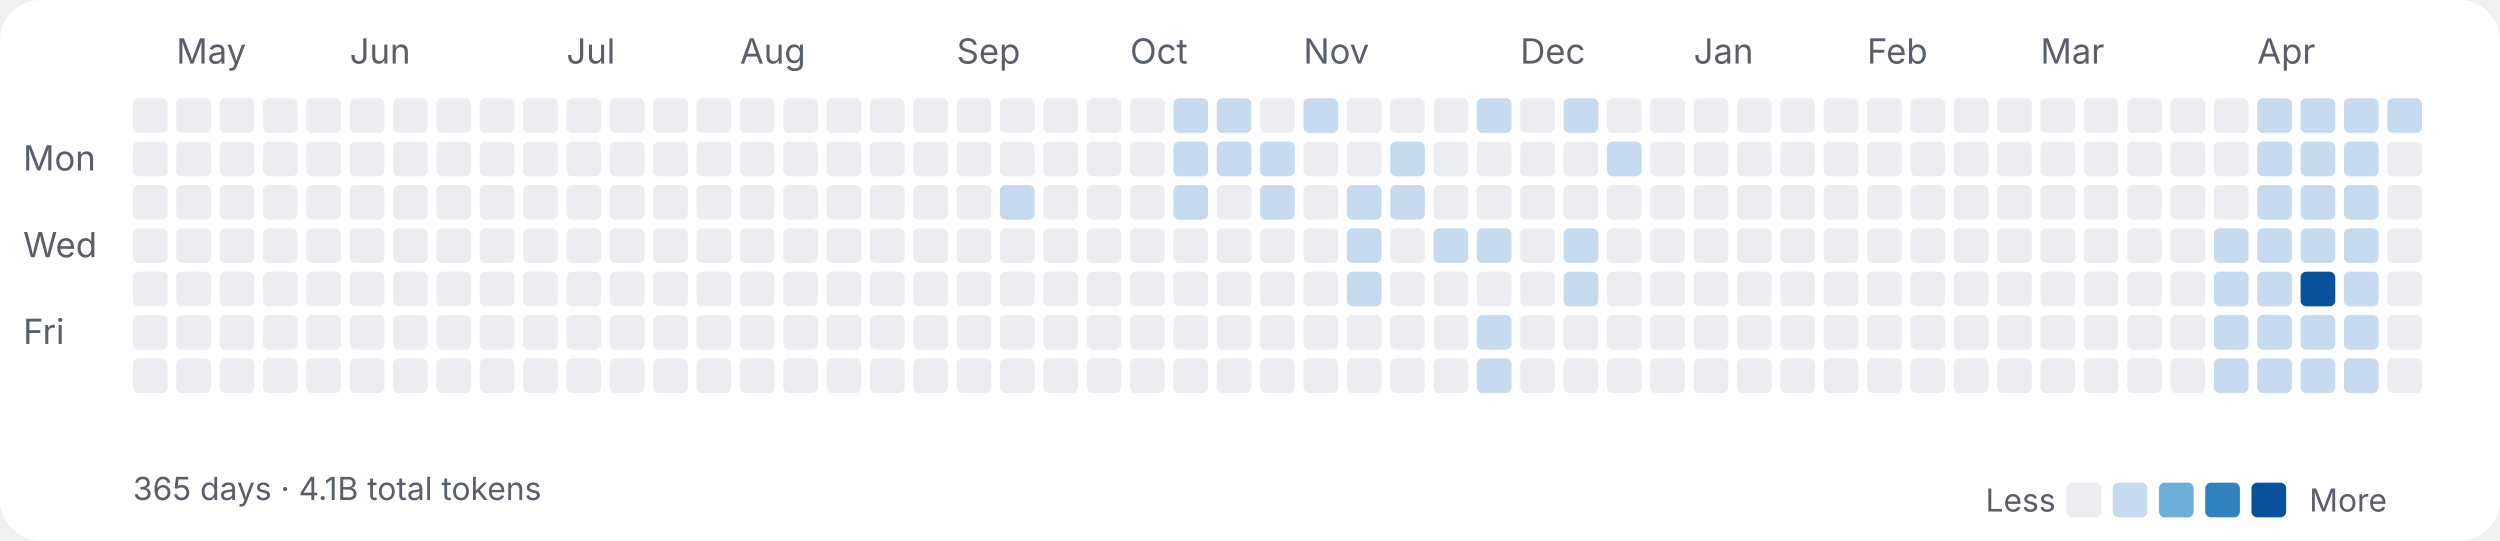
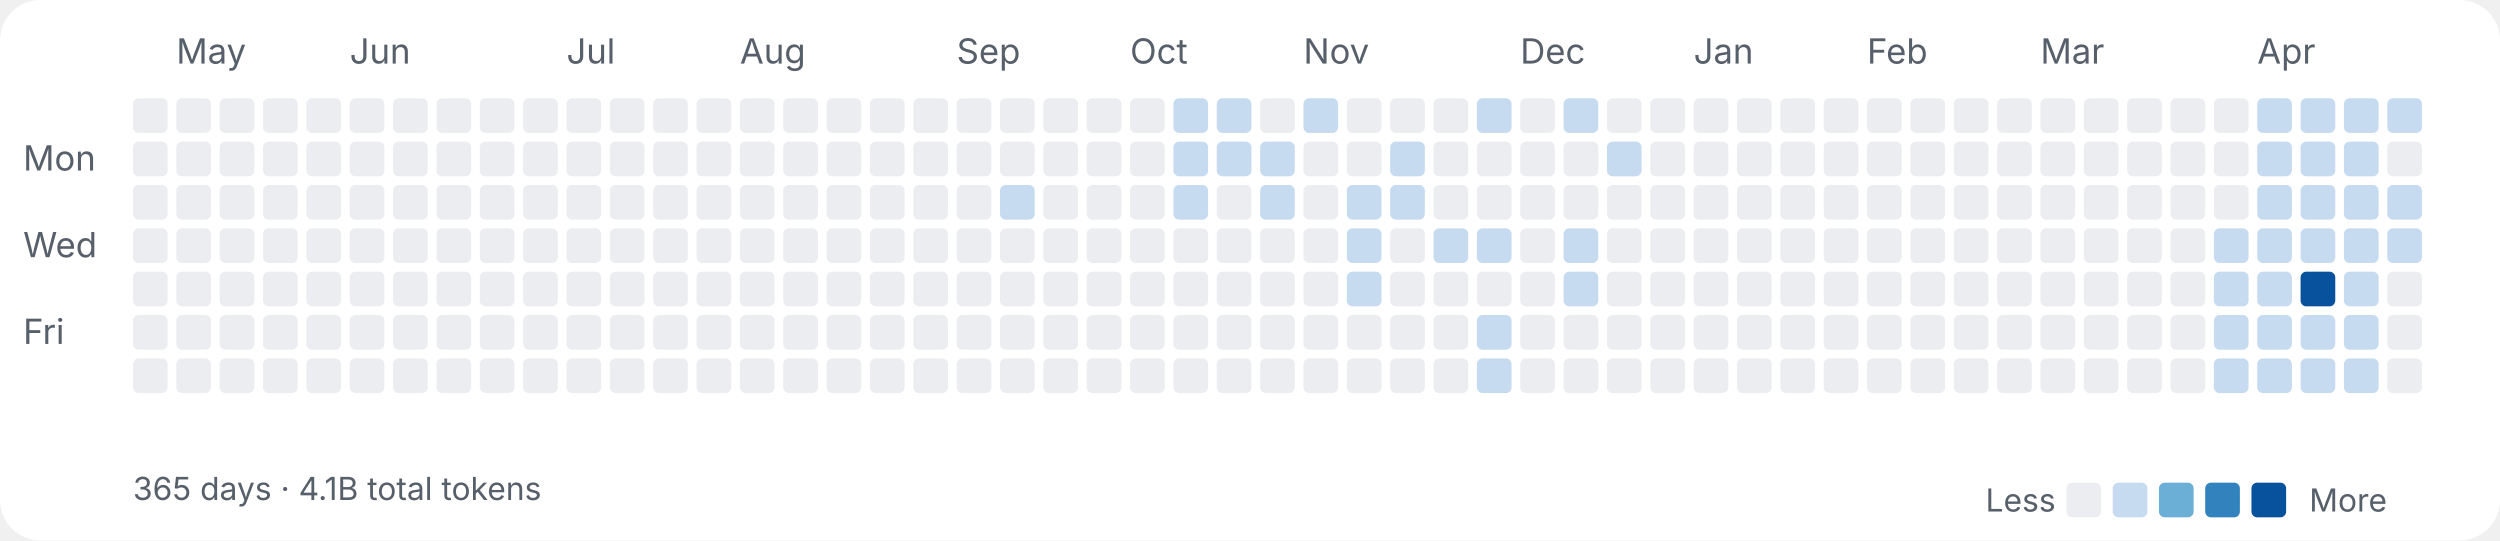
<svg xmlns="http://www.w3.org/2000/svg" width="865" height="187" viewBox="0 0 865 187" fill="none">
  <style>
.label{font:12px ui-sans-serif,system-ui,-apple-system,sans-serif;fill:#57606a}
.sub{font:11px ui-sans-serif,system-ui,-apple-system,sans-serif;fill:#57606a}
</style>
  <rect width="100%" height="100%" rx="14" fill="#ffffff" />
  <text class="label" x="8" y="59">Mon</text>
  <text class="label" x="8" y="89">Wed</text>
  <text class="label" x="8" y="119">Fri</text>
  <rect x="46" y="34" width="12" height="12" rx="2" fill="#ebedf0" />
  <rect x="46" y="49" width="12" height="12" rx="2" fill="#ebedf0" />
  <rect x="46" y="64" width="12" height="12" rx="2" fill="#ebedf0" />
  <rect x="46" y="79" width="12" height="12" rx="2" fill="#ebedf0" />
  <rect x="46" y="94" width="12" height="12" rx="2" fill="#ebedf0" />
  <rect x="46" y="109" width="12" height="12" rx="2" fill="#ebedf0" />
  <rect x="46" y="124" width="12" height="12" rx="2" fill="#ebedf0" />
  <text class="label" x="61" y="22">May</text>
  <rect x="61" y="34" width="12" height="12" rx="2" fill="#ebedf0" />
  <rect x="61" y="49" width="12" height="12" rx="2" fill="#ebedf0" />
  <rect x="61" y="64" width="12" height="12" rx="2" fill="#ebedf0" />
  <rect x="61" y="79" width="12" height="12" rx="2" fill="#ebedf0" />
  <rect x="61" y="94" width="12" height="12" rx="2" fill="#ebedf0" />
  <rect x="61" y="109" width="12" height="12" rx="2" fill="#ebedf0" />
  <rect x="61" y="124" width="12" height="12" rx="2" fill="#ebedf0" />
  <rect x="76" y="34" width="12" height="12" rx="2" fill="#ebedf0" />
  <rect x="76" y="49" width="12" height="12" rx="2" fill="#ebedf0" />
  <rect x="76" y="64" width="12" height="12" rx="2" fill="#ebedf0" />
  <rect x="76" y="79" width="12" height="12" rx="2" fill="#ebedf0" />
  <rect x="76" y="94" width="12" height="12" rx="2" fill="#ebedf0" />
  <rect x="76" y="109" width="12" height="12" rx="2" fill="#ebedf0" />
  <rect x="76" y="124" width="12" height="12" rx="2" fill="#ebedf0" />
  <rect x="91" y="34" width="12" height="12" rx="2" fill="#ebedf0" />
  <rect x="91" y="49" width="12" height="12" rx="2" fill="#ebedf0" />
  <rect x="91" y="64" width="12" height="12" rx="2" fill="#ebedf0" />
  <rect x="91" y="79" width="12" height="12" rx="2" fill="#ebedf0" />
  <rect x="91" y="94" width="12" height="12" rx="2" fill="#ebedf0" />
  <rect x="91" y="109" width="12" height="12" rx="2" fill="#ebedf0" />
  <rect x="91" y="124" width="12" height="12" rx="2" fill="#ebedf0" />
  <rect x="106" y="34" width="12" height="12" rx="2" fill="#ebedf0" />
  <rect x="106" y="49" width="12" height="12" rx="2" fill="#ebedf0" />
  <rect x="106" y="64" width="12" height="12" rx="2" fill="#ebedf0" />
  <rect x="106" y="79" width="12" height="12" rx="2" fill="#ebedf0" />
  <rect x="106" y="94" width="12" height="12" rx="2" fill="#ebedf0" />
  <rect x="106" y="109" width="12" height="12" rx="2" fill="#ebedf0" />
  <rect x="106" y="124" width="12" height="12" rx="2" fill="#ebedf0" />
  <text class="label" x="121" y="22">Jun</text>
  <rect x="121" y="34" width="12" height="12" rx="2" fill="#ebedf0" />
  <rect x="121" y="49" width="12" height="12" rx="2" fill="#ebedf0" />
  <rect x="121" y="64" width="12" height="12" rx="2" fill="#ebedf0" />
  <rect x="121" y="79" width="12" height="12" rx="2" fill="#ebedf0" />
  <rect x="121" y="94" width="12" height="12" rx="2" fill="#ebedf0" />
  <rect x="121" y="109" width="12" height="12" rx="2" fill="#ebedf0" />
  <rect x="121" y="124" width="12" height="12" rx="2" fill="#ebedf0" />
  <rect x="136" y="34" width="12" height="12" rx="2" fill="#ebedf0" />
  <rect x="136" y="49" width="12" height="12" rx="2" fill="#ebedf0" />
  <rect x="136" y="64" width="12" height="12" rx="2" fill="#ebedf0" />
  <rect x="136" y="79" width="12" height="12" rx="2" fill="#ebedf0" />
  <rect x="136" y="94" width="12" height="12" rx="2" fill="#ebedf0" />
  <rect x="136" y="109" width="12" height="12" rx="2" fill="#ebedf0" />
  <rect x="136" y="124" width="12" height="12" rx="2" fill="#ebedf0" />
  <rect x="151" y="34" width="12" height="12" rx="2" fill="#ebedf0" />
  <rect x="151" y="49" width="12" height="12" rx="2" fill="#ebedf0" />
  <rect x="151" y="64" width="12" height="12" rx="2" fill="#ebedf0" />
  <rect x="151" y="79" width="12" height="12" rx="2" fill="#ebedf0" />
  <rect x="151" y="94" width="12" height="12" rx="2" fill="#ebedf0" />
  <rect x="151" y="109" width="12" height="12" rx="2" fill="#ebedf0" />
  <rect x="151" y="124" width="12" height="12" rx="2" fill="#ebedf0" />
  <rect x="166" y="34" width="12" height="12" rx="2" fill="#ebedf0" />
  <rect x="166" y="49" width="12" height="12" rx="2" fill="#ebedf0" />
  <rect x="166" y="64" width="12" height="12" rx="2" fill="#ebedf0" />
  <rect x="166" y="79" width="12" height="12" rx="2" fill="#ebedf0" />
  <rect x="166" y="94" width="12" height="12" rx="2" fill="#ebedf0" />
  <rect x="166" y="109" width="12" height="12" rx="2" fill="#ebedf0" />
  <rect x="166" y="124" width="12" height="12" rx="2" fill="#ebedf0" />
  <rect x="181" y="34" width="12" height="12" rx="2" fill="#ebedf0" />
  <rect x="181" y="49" width="12" height="12" rx="2" fill="#ebedf0" />
  <rect x="181" y="64" width="12" height="12" rx="2" fill="#ebedf0" />
  <rect x="181" y="79" width="12" height="12" rx="2" fill="#ebedf0" />
  <rect x="181" y="94" width="12" height="12" rx="2" fill="#ebedf0" />
  <rect x="181" y="109" width="12" height="12" rx="2" fill="#ebedf0" />
  <rect x="181" y="124" width="12" height="12" rx="2" fill="#ebedf0" />
  <text class="label" x="196" y="22">Jul</text>
  <rect x="196" y="34" width="12" height="12" rx="2" fill="#ebedf0" />
  <rect x="196" y="49" width="12" height="12" rx="2" fill="#ebedf0" />
  <rect x="196" y="64" width="12" height="12" rx="2" fill="#ebedf0" />
  <rect x="196" y="79" width="12" height="12" rx="2" fill="#ebedf0" />
  <rect x="196" y="94" width="12" height="12" rx="2" fill="#ebedf0" />
  <rect x="196" y="109" width="12" height="12" rx="2" fill="#ebedf0" />
  <rect x="196" y="124" width="12" height="12" rx="2" fill="#ebedf0" />
  <rect x="211" y="34" width="12" height="12" rx="2" fill="#ebedf0" />
  <rect x="211" y="49" width="12" height="12" rx="2" fill="#ebedf0" />
  <rect x="211" y="64" width="12" height="12" rx="2" fill="#ebedf0" />
  <rect x="211" y="79" width="12" height="12" rx="2" fill="#ebedf0" />
  <rect x="211" y="94" width="12" height="12" rx="2" fill="#ebedf0" />
  <rect x="211" y="109" width="12" height="12" rx="2" fill="#ebedf0" />
  <rect x="211" y="124" width="12" height="12" rx="2" fill="#ebedf0" />
  <rect x="226" y="34" width="12" height="12" rx="2" fill="#ebedf0" />
  <rect x="226" y="49" width="12" height="12" rx="2" fill="#ebedf0" />
  <rect x="226" y="64" width="12" height="12" rx="2" fill="#ebedf0" />
  <rect x="226" y="79" width="12" height="12" rx="2" fill="#ebedf0" />
  <rect x="226" y="94" width="12" height="12" rx="2" fill="#ebedf0" />
  <rect x="226" y="109" width="12" height="12" rx="2" fill="#ebedf0" />
  <rect x="226" y="124" width="12" height="12" rx="2" fill="#ebedf0" />
  <rect x="241" y="34" width="12" height="12" rx="2" fill="#ebedf0" />
  <rect x="241" y="49" width="12" height="12" rx="2" fill="#ebedf0" />
  <rect x="241" y="64" width="12" height="12" rx="2" fill="#ebedf0" />
  <rect x="241" y="79" width="12" height="12" rx="2" fill="#ebedf0" />
  <rect x="241" y="94" width="12" height="12" rx="2" fill="#ebedf0" />
  <rect x="241" y="109" width="12" height="12" rx="2" fill="#ebedf0" />
  <rect x="241" y="124" width="12" height="12" rx="2" fill="#ebedf0" />
  <text class="label" x="256" y="22">Aug</text>
  <rect x="256" y="34" width="12" height="12" rx="2" fill="#ebedf0" />
  <rect x="256" y="49" width="12" height="12" rx="2" fill="#ebedf0" />
  <rect x="256" y="64" width="12" height="12" rx="2" fill="#ebedf0" />
  <rect x="256" y="79" width="12" height="12" rx="2" fill="#ebedf0" />
  <rect x="256" y="94" width="12" height="12" rx="2" fill="#ebedf0" />
  <rect x="256" y="109" width="12" height="12" rx="2" fill="#ebedf0" />
  <rect x="256" y="124" width="12" height="12" rx="2" fill="#ebedf0" />
  <rect x="271" y="34" width="12" height="12" rx="2" fill="#ebedf0" />
  <rect x="271" y="49" width="12" height="12" rx="2" fill="#ebedf0" />
  <rect x="271" y="64" width="12" height="12" rx="2" fill="#ebedf0" />
  <rect x="271" y="79" width="12" height="12" rx="2" fill="#ebedf0" />
  <rect x="271" y="94" width="12" height="12" rx="2" fill="#ebedf0" />
  <rect x="271" y="109" width="12" height="12" rx="2" fill="#ebedf0" />
  <rect x="271" y="124" width="12" height="12" rx="2" fill="#ebedf0" />
  <rect x="286" y="34" width="12" height="12" rx="2" fill="#ebedf0" />
  <rect x="286" y="49" width="12" height="12" rx="2" fill="#ebedf0" />
  <rect x="286" y="64" width="12" height="12" rx="2" fill="#ebedf0" />
  <rect x="286" y="79" width="12" height="12" rx="2" fill="#ebedf0" />
  <rect x="286" y="94" width="12" height="12" rx="2" fill="#ebedf0" />
  <rect x="286" y="109" width="12" height="12" rx="2" fill="#ebedf0" />
  <rect x="286" y="124" width="12" height="12" rx="2" fill="#ebedf0" />
  <rect x="301" y="34" width="12" height="12" rx="2" fill="#ebedf0" />
  <rect x="301" y="49" width="12" height="12" rx="2" fill="#ebedf0" />
  <rect x="301" y="64" width="12" height="12" rx="2" fill="#ebedf0" />
  <rect x="301" y="79" width="12" height="12" rx="2" fill="#ebedf0" />
  <rect x="301" y="94" width="12" height="12" rx="2" fill="#ebedf0" />
  <rect x="301" y="109" width="12" height="12" rx="2" fill="#ebedf0" />
  <rect x="301" y="124" width="12" height="12" rx="2" fill="#ebedf0" />
  <rect x="316" y="34" width="12" height="12" rx="2" fill="#ebedf0" />
  <rect x="316" y="49" width="12" height="12" rx="2" fill="#ebedf0" />
  <rect x="316" y="64" width="12" height="12" rx="2" fill="#ebedf0" />
  <rect x="316" y="79" width="12" height="12" rx="2" fill="#ebedf0" />
  <rect x="316" y="94" width="12" height="12" rx="2" fill="#ebedf0" />
  <rect x="316" y="109" width="12" height="12" rx="2" fill="#ebedf0" />
  <rect x="316" y="124" width="12" height="12" rx="2" fill="#ebedf0" />
  <text class="label" x="331" y="22">Sep</text>
  <rect x="331" y="34" width="12" height="12" rx="2" fill="#ebedf0" />
  <rect x="331" y="49" width="12" height="12" rx="2" fill="#ebedf0" />
  <rect x="331" y="64" width="12" height="12" rx="2" fill="#ebedf0" />
  <rect x="331" y="79" width="12" height="12" rx="2" fill="#ebedf0" />
  <rect x="331" y="94" width="12" height="12" rx="2" fill="#ebedf0" />
  <rect x="331" y="109" width="12" height="12" rx="2" fill="#ebedf0" />
  <rect x="331" y="124" width="12" height="12" rx="2" fill="#ebedf0" />
  <rect x="346" y="34" width="12" height="12" rx="2" fill="#ebedf0" />
  <rect x="346" y="49" width="12" height="12" rx="2" fill="#ebedf0" />
  <rect x="346" y="64" width="12" height="12" rx="2" fill="#c6dbef" />
  <rect x="346" y="79" width="12" height="12" rx="2" fill="#ebedf0" />
  <rect x="346" y="94" width="12" height="12" rx="2" fill="#ebedf0" />
  <rect x="346" y="109" width="12" height="12" rx="2" fill="#ebedf0" />
  <rect x="346" y="124" width="12" height="12" rx="2" fill="#ebedf0" />
  <rect x="361" y="34" width="12" height="12" rx="2" fill="#ebedf0" />
  <rect x="361" y="49" width="12" height="12" rx="2" fill="#ebedf0" />
  <rect x="361" y="64" width="12" height="12" rx="2" fill="#ebedf0" />
  <rect x="361" y="79" width="12" height="12" rx="2" fill="#ebedf0" />
  <rect x="361" y="94" width="12" height="12" rx="2" fill="#ebedf0" />
  <rect x="361" y="109" width="12" height="12" rx="2" fill="#ebedf0" />
  <rect x="361" y="124" width="12" height="12" rx="2" fill="#ebedf0" />
  <rect x="376" y="34" width="12" height="12" rx="2" fill="#ebedf0" />
  <rect x="376" y="49" width="12" height="12" rx="2" fill="#ebedf0" />
  <rect x="376" y="64" width="12" height="12" rx="2" fill="#ebedf0" />
  <rect x="376" y="79" width="12" height="12" rx="2" fill="#ebedf0" />
  <rect x="376" y="94" width="12" height="12" rx="2" fill="#ebedf0" />
  <rect x="376" y="109" width="12" height="12" rx="2" fill="#ebedf0" />
  <rect x="376" y="124" width="12" height="12" rx="2" fill="#ebedf0" />
  <text class="label" x="391" y="22">Oct</text>
  <rect x="391" y="34" width="12" height="12" rx="2" fill="#ebedf0" />
  <rect x="391" y="49" width="12" height="12" rx="2" fill="#ebedf0" />
  <rect x="391" y="64" width="12" height="12" rx="2" fill="#ebedf0" />
  <rect x="391" y="79" width="12" height="12" rx="2" fill="#ebedf0" />
  <rect x="391" y="94" width="12" height="12" rx="2" fill="#ebedf0" />
  <rect x="391" y="109" width="12" height="12" rx="2" fill="#ebedf0" />
  <rect x="391" y="124" width="12" height="12" rx="2" fill="#ebedf0" />
  <rect x="406" y="34" width="12" height="12" rx="2" fill="#c6dbef" />
  <rect x="406" y="49" width="12" height="12" rx="2" fill="#c6dbef" />
  <rect x="406" y="64" width="12" height="12" rx="2" fill="#c6dbef" />
  <rect x="406" y="79" width="12" height="12" rx="2" fill="#ebedf0" />
  <rect x="406" y="94" width="12" height="12" rx="2" fill="#ebedf0" />
  <rect x="406" y="109" width="12" height="12" rx="2" fill="#ebedf0" />
  <rect x="406" y="124" width="12" height="12" rx="2" fill="#ebedf0" />
  <rect x="421" y="34" width="12" height="12" rx="2" fill="#c6dbef" />
  <rect x="421" y="49" width="12" height="12" rx="2" fill="#c6dbef" />
  <rect x="421" y="64" width="12" height="12" rx="2" fill="#ebedf0" />
  <rect x="421" y="79" width="12" height="12" rx="2" fill="#ebedf0" />
  <rect x="421" y="94" width="12" height="12" rx="2" fill="#ebedf0" />
  <rect x="421" y="109" width="12" height="12" rx="2" fill="#ebedf0" />
  <rect x="421" y="124" width="12" height="12" rx="2" fill="#ebedf0" />
  <rect x="436" y="34" width="12" height="12" rx="2" fill="#ebedf0" />
  <rect x="436" y="49" width="12" height="12" rx="2" fill="#c6dbef" />
  <rect x="436" y="64" width="12" height="12" rx="2" fill="#c6dbef" />
  <rect x="436" y="79" width="12" height="12" rx="2" fill="#ebedf0" />
  <rect x="436" y="94" width="12" height="12" rx="2" fill="#ebedf0" />
  <rect x="436" y="109" width="12" height="12" rx="2" fill="#ebedf0" />
  <rect x="436" y="124" width="12" height="12" rx="2" fill="#ebedf0" />
  <text class="label" x="451" y="22">Nov</text>
  <rect x="451" y="34" width="12" height="12" rx="2" fill="#c6dbef" />
  <rect x="451" y="49" width="12" height="12" rx="2" fill="#ebedf0" />
  <rect x="451" y="64" width="12" height="12" rx="2" fill="#ebedf0" />
  <rect x="451" y="79" width="12" height="12" rx="2" fill="#ebedf0" />
  <rect x="451" y="94" width="12" height="12" rx="2" fill="#ebedf0" />
  <rect x="451" y="109" width="12" height="12" rx="2" fill="#ebedf0" />
  <rect x="451" y="124" width="12" height="12" rx="2" fill="#ebedf0" />
  <rect x="466" y="34" width="12" height="12" rx="2" fill="#ebedf0" />
  <rect x="466" y="49" width="12" height="12" rx="2" fill="#ebedf0" />
  <rect x="466" y="64" width="12" height="12" rx="2" fill="#c6dbef" />
  <rect x="466" y="79" width="12" height="12" rx="2" fill="#c6dbef" />
  <rect x="466" y="94" width="12" height="12" rx="2" fill="#c6dbef" />
  <rect x="466" y="109" width="12" height="12" rx="2" fill="#ebedf0" />
  <rect x="466" y="124" width="12" height="12" rx="2" fill="#ebedf0" />
  <rect x="481" y="34" width="12" height="12" rx="2" fill="#ebedf0" />
  <rect x="481" y="49" width="12" height="12" rx="2" fill="#c6dbef" />
  <rect x="481" y="64" width="12" height="12" rx="2" fill="#c6dbef" />
  <rect x="481" y="79" width="12" height="12" rx="2" fill="#ebedf0" />
  <rect x="481" y="94" width="12" height="12" rx="2" fill="#ebedf0" />
  <rect x="481" y="109" width="12" height="12" rx="2" fill="#ebedf0" />
  <rect x="481" y="124" width="12" height="12" rx="2" fill="#ebedf0" />
  <rect x="496" y="34" width="12" height="12" rx="2" fill="#ebedf0" />
  <rect x="496" y="49" width="12" height="12" rx="2" fill="#ebedf0" />
  <rect x="496" y="64" width="12" height="12" rx="2" fill="#ebedf0" />
  <rect x="496" y="79" width="12" height="12" rx="2" fill="#c6dbef" />
  <rect x="496" y="94" width="12" height="12" rx="2" fill="#ebedf0" />
  <rect x="496" y="109" width="12" height="12" rx="2" fill="#ebedf0" />
  <rect x="496" y="124" width="12" height="12" rx="2" fill="#ebedf0" />
  <rect x="511" y="34" width="12" height="12" rx="2" fill="#c6dbef" />
  <rect x="511" y="49" width="12" height="12" rx="2" fill="#ebedf0" />
  <rect x="511" y="64" width="12" height="12" rx="2" fill="#ebedf0" />
  <rect x="511" y="79" width="12" height="12" rx="2" fill="#c6dbef" />
  <rect x="511" y="94" width="12" height="12" rx="2" fill="#ebedf0" />
  <rect x="511" y="109" width="12" height="12" rx="2" fill="#c6dbef" />
  <rect x="511" y="124" width="12" height="12" rx="2" fill="#c6dbef" />
  <text class="label" x="526" y="22">Dec</text>
  <rect x="526" y="34" width="12" height="12" rx="2" fill="#ebedf0" />
  <rect x="526" y="49" width="12" height="12" rx="2" fill="#ebedf0" />
  <rect x="526" y="64" width="12" height="12" rx="2" fill="#ebedf0" />
  <rect x="526" y="79" width="12" height="12" rx="2" fill="#ebedf0" />
  <rect x="526" y="94" width="12" height="12" rx="2" fill="#ebedf0" />
  <rect x="526" y="109" width="12" height="12" rx="2" fill="#ebedf0" />
  <rect x="526" y="124" width="12" height="12" rx="2" fill="#ebedf0" />
  <rect x="541" y="34" width="12" height="12" rx="2" fill="#c6dbef" />
  <rect x="541" y="49" width="12" height="12" rx="2" fill="#ebedf0" />
  <rect x="541" y="64" width="12" height="12" rx="2" fill="#ebedf0" />
  <rect x="541" y="79" width="12" height="12" rx="2" fill="#c6dbef" />
  <rect x="541" y="94" width="12" height="12" rx="2" fill="#c6dbef" />
  <rect x="541" y="109" width="12" height="12" rx="2" fill="#ebedf0" />
  <rect x="541" y="124" width="12" height="12" rx="2" fill="#ebedf0" />
  <rect x="556" y="34" width="12" height="12" rx="2" fill="#ebedf0" />
  <rect x="556" y="49" width="12" height="12" rx="2" fill="#c6dbef" />
  <rect x="556" y="64" width="12" height="12" rx="2" fill="#ebedf0" />
  <rect x="556" y="79" width="12" height="12" rx="2" fill="#ebedf0" />
  <rect x="556" y="94" width="12" height="12" rx="2" fill="#ebedf0" />
  <rect x="556" y="109" width="12" height="12" rx="2" fill="#ebedf0" />
  <rect x="556" y="124" width="12" height="12" rx="2" fill="#ebedf0" />
  <rect x="571" y="34" width="12" height="12" rx="2" fill="#ebedf0" />
  <rect x="571" y="49" width="12" height="12" rx="2" fill="#ebedf0" />
  <rect x="571" y="64" width="12" height="12" rx="2" fill="#ebedf0" />
  <rect x="571" y="79" width="12" height="12" rx="2" fill="#ebedf0" />
  <rect x="571" y="94" width="12" height="12" rx="2" fill="#ebedf0" />
  <rect x="571" y="109" width="12" height="12" rx="2" fill="#ebedf0" />
  <rect x="571" y="124" width="12" height="12" rx="2" fill="#ebedf0" />
  <text class="label" x="586" y="22">Jan</text>
  <rect x="586" y="34" width="12" height="12" rx="2" fill="#ebedf0" />
  <rect x="586" y="49" width="12" height="12" rx="2" fill="#ebedf0" />
  <rect x="586" y="64" width="12" height="12" rx="2" fill="#ebedf0" />
  <rect x="586" y="79" width="12" height="12" rx="2" fill="#ebedf0" />
  <rect x="586" y="94" width="12" height="12" rx="2" fill="#ebedf0" />
  <rect x="586" y="109" width="12" height="12" rx="2" fill="#ebedf0" />
  <rect x="586" y="124" width="12" height="12" rx="2" fill="#ebedf0" />
  <rect x="601" y="34" width="12" height="12" rx="2" fill="#ebedf0" />
  <rect x="601" y="49" width="12" height="12" rx="2" fill="#ebedf0" />
  <rect x="601" y="64" width="12" height="12" rx="2" fill="#ebedf0" />
  <rect x="601" y="79" width="12" height="12" rx="2" fill="#ebedf0" />
  <rect x="601" y="94" width="12" height="12" rx="2" fill="#ebedf0" />
  <rect x="601" y="109" width="12" height="12" rx="2" fill="#ebedf0" />
  <rect x="601" y="124" width="12" height="12" rx="2" fill="#ebedf0" />
  <rect x="616" y="34" width="12" height="12" rx="2" fill="#ebedf0" />
  <rect x="616" y="49" width="12" height="12" rx="2" fill="#ebedf0" />
  <rect x="616" y="64" width="12" height="12" rx="2" fill="#ebedf0" />
  <rect x="616" y="79" width="12" height="12" rx="2" fill="#ebedf0" />
  <rect x="616" y="94" width="12" height="12" rx="2" fill="#ebedf0" />
  <rect x="616" y="109" width="12" height="12" rx="2" fill="#ebedf0" />
  <rect x="616" y="124" width="12" height="12" rx="2" fill="#ebedf0" />
  <rect x="631" y="34" width="12" height="12" rx="2" fill="#ebedf0" />
  <rect x="631" y="49" width="12" height="12" rx="2" fill="#ebedf0" />
  <rect x="631" y="64" width="12" height="12" rx="2" fill="#ebedf0" />
  <rect x="631" y="79" width="12" height="12" rx="2" fill="#ebedf0" />
  <rect x="631" y="94" width="12" height="12" rx="2" fill="#ebedf0" />
  <rect x="631" y="109" width="12" height="12" rx="2" fill="#ebedf0" />
  <rect x="631" y="124" width="12" height="12" rx="2" fill="#ebedf0" />
  <text class="label" x="646" y="22">Feb</text>
  <rect x="646" y="34" width="12" height="12" rx="2" fill="#ebedf0" />
  <rect x="646" y="49" width="12" height="12" rx="2" fill="#ebedf0" />
  <rect x="646" y="64" width="12" height="12" rx="2" fill="#ebedf0" />
  <rect x="646" y="79" width="12" height="12" rx="2" fill="#ebedf0" />
  <rect x="646" y="94" width="12" height="12" rx="2" fill="#ebedf0" />
  <rect x="646" y="109" width="12" height="12" rx="2" fill="#ebedf0" />
  <rect x="646" y="124" width="12" height="12" rx="2" fill="#ebedf0" />
  <rect x="661" y="34" width="12" height="12" rx="2" fill="#ebedf0" />
  <rect x="661" y="49" width="12" height="12" rx="2" fill="#ebedf0" />
  <rect x="661" y="64" width="12" height="12" rx="2" fill="#ebedf0" />
  <rect x="661" y="79" width="12" height="12" rx="2" fill="#ebedf0" />
  <rect x="661" y="94" width="12" height="12" rx="2" fill="#ebedf0" />
  <rect x="661" y="109" width="12" height="12" rx="2" fill="#ebedf0" />
  <rect x="661" y="124" width="12" height="12" rx="2" fill="#ebedf0" />
  <rect x="676" y="34" width="12" height="12" rx="2" fill="#ebedf0" />
  <rect x="676" y="49" width="12" height="12" rx="2" fill="#ebedf0" />
  <rect x="676" y="64" width="12" height="12" rx="2" fill="#ebedf0" />
  <rect x="676" y="79" width="12" height="12" rx="2" fill="#ebedf0" />
  <rect x="676" y="94" width="12" height="12" rx="2" fill="#ebedf0" />
  <rect x="676" y="109" width="12" height="12" rx="2" fill="#ebedf0" />
  <rect x="676" y="124" width="12" height="12" rx="2" fill="#ebedf0" />
  <rect x="691" y="34" width="12" height="12" rx="2" fill="#ebedf0" />
  <rect x="691" y="49" width="12" height="12" rx="2" fill="#ebedf0" />
  <rect x="691" y="64" width="12" height="12" rx="2" fill="#ebedf0" />
  <rect x="691" y="79" width="12" height="12" rx="2" fill="#ebedf0" />
  <rect x="691" y="94" width="12" height="12" rx="2" fill="#ebedf0" />
  <rect x="691" y="109" width="12" height="12" rx="2" fill="#ebedf0" />
  <rect x="691" y="124" width="12" height="12" rx="2" fill="#ebedf0" />
  <text class="label" x="706" y="22">Mar</text>
  <rect x="706" y="34" width="12" height="12" rx="2" fill="#ebedf0" />
  <rect x="706" y="49" width="12" height="12" rx="2" fill="#ebedf0" />
  <rect x="706" y="64" width="12" height="12" rx="2" fill="#ebedf0" />
  <rect x="706" y="79" width="12" height="12" rx="2" fill="#ebedf0" />
  <rect x="706" y="94" width="12" height="12" rx="2" fill="#ebedf0" />
  <rect x="706" y="109" width="12" height="12" rx="2" fill="#ebedf0" />
  <rect x="706" y="124" width="12" height="12" rx="2" fill="#ebedf0" />
  <rect x="721" y="34" width="12" height="12" rx="2" fill="#ebedf0" />
  <rect x="721" y="49" width="12" height="12" rx="2" fill="#ebedf0" />
  <rect x="721" y="64" width="12" height="12" rx="2" fill="#ebedf0" />
  <rect x="721" y="79" width="12" height="12" rx="2" fill="#ebedf0" />
  <rect x="721" y="94" width="12" height="12" rx="2" fill="#ebedf0" />
  <rect x="721" y="109" width="12" height="12" rx="2" fill="#ebedf0" />
  <rect x="721" y="124" width="12" height="12" rx="2" fill="#ebedf0" />
  <rect x="736" y="34" width="12" height="12" rx="2" fill="#ebedf0" />
  <rect x="736" y="49" width="12" height="12" rx="2" fill="#ebedf0" />
  <rect x="736" y="64" width="12" height="12" rx="2" fill="#ebedf0" />
  <rect x="736" y="79" width="12" height="12" rx="2" fill="#ebedf0" />
  <rect x="736" y="94" width="12" height="12" rx="2" fill="#ebedf0" />
  <rect x="736" y="109" width="12" height="12" rx="2" fill="#ebedf0" />
  <rect x="736" y="124" width="12" height="12" rx="2" fill="#ebedf0" />
  <rect x="751" y="34" width="12" height="12" rx="2" fill="#ebedf0" />
  <rect x="751" y="49" width="12" height="12" rx="2" fill="#ebedf0" />
  <rect x="751" y="64" width="12" height="12" rx="2" fill="#ebedf0" />
  <rect x="751" y="79" width="12" height="12" rx="2" fill="#ebedf0" />
  <rect x="751" y="94" width="12" height="12" rx="2" fill="#ebedf0" />
  <rect x="751" y="109" width="12" height="12" rx="2" fill="#ebedf0" />
  <rect x="751" y="124" width="12" height="12" rx="2" fill="#ebedf0" />
  <rect x="766" y="34" width="12" height="12" rx="2" fill="#ebedf0" />
  <rect x="766" y="49" width="12" height="12" rx="2" fill="#ebedf0" />
  <rect x="766" y="64" width="12" height="12" rx="2" fill="#ebedf0" />
  <rect x="766" y="79" width="12" height="12" rx="2" fill="#c6dbef" />
  <rect x="766" y="94" width="12" height="12" rx="2" fill="#c6dbef" />
  <rect x="766" y="109" width="12" height="12" rx="2" fill="#c6dbef" />
  <rect x="766" y="124" width="12" height="12" rx="2" fill="#c6dbef" />
  <text class="label" x="781" y="22">Apr</text>
  <rect x="781" y="34" width="12" height="12" rx="2" fill="#c6dbef" />
  <rect x="781" y="49" width="12" height="12" rx="2" fill="#c6dbef" />
  <rect x="781" y="64" width="12" height="12" rx="2" fill="#c6dbef" />
  <rect x="781" y="79" width="12" height="12" rx="2" fill="#c6dbef" />
  <rect x="781" y="94" width="12" height="12" rx="2" fill="#c6dbef" />
  <rect x="781" y="109" width="12" height="12" rx="2" fill="#c6dbef" />
  <rect x="781" y="124" width="12" height="12" rx="2" fill="#c6dbef" />
  <rect x="796" y="34" width="12" height="12" rx="2" fill="#c6dbef" />
  <rect x="796" y="49" width="12" height="12" rx="2" fill="#c6dbef" />
  <rect x="796" y="64" width="12" height="12" rx="2" fill="#c6dbef" />
  <rect x="796" y="79" width="12" height="12" rx="2" fill="#c6dbef" />
  <rect x="796" y="94" width="12" height="12" rx="2" fill="#08519c" />
  <rect x="796" y="109" width="12" height="12" rx="2" fill="#c6dbef" />
  <rect x="796" y="124" width="12" height="12" rx="2" fill="#c6dbef" />
  <rect x="811" y="34" width="12" height="12" rx="2" fill="#c6dbef" />
  <rect x="811" y="49" width="12" height="12" rx="2" fill="#c6dbef" />
  <rect x="811" y="64" width="12" height="12" rx="2" fill="#c6dbef" />
  <rect x="811" y="79" width="12" height="12" rx="2" fill="#c6dbef" />
  <rect x="811" y="94" width="12" height="12" rx="2" fill="#c6dbef" />
  <rect x="811" y="109" width="12" height="12" rx="2" fill="#c6dbef" />
  <rect x="811" y="124" width="12" height="12" rx="2" fill="#c6dbef" />
  <rect x="826" y="34" width="12" height="12" rx="2" fill="#c6dbef" />
  <rect x="826" y="49" width="12" height="12" rx="2" fill="#ebedf0" />
-   <rect x="826" y="64" width="12" height="12" rx="2" fill="#ebedf0" />
-   <rect x="826" y="79" width="12" height="12" rx="2" fill="#ebedf0" />
+   <rect x="826" y="64" width="12" height="12" rx="2" fill="#c6dbef" />
+   <rect x="826" y="79" width="12" height="12" rx="2" fill="#c6dbef" />
  <rect x="826" y="94" width="12" height="12" rx="2" fill="#ebedf0" />
  <rect x="826" y="109" width="12" height="12" rx="2" fill="#ebedf0" />
  <rect x="826" y="124" width="12" height="12" rx="2" fill="#ebedf0" />
  <text class="sub" x="687" y="177">Less</text>
  <rect x="715" y="167" width="12" height="12" rx="2" fill="#ebedf0" />
  <rect x="731" y="167" width="12" height="12" rx="2" fill="#c6dbef" />
  <rect x="747" y="167" width="12" height="12" rx="2" fill="#6baed6" />
  <rect x="763" y="167" width="12" height="12" rx="2" fill="#3182bd" />
  <rect x="779" y="167" width="12" height="12" rx="2" fill="#08519c" />
  <text class="sub" x="799" y="177">More</text>
  <text class="sub" x="46" y="173">365 days · 4.1B total tokens</text>
</svg>
